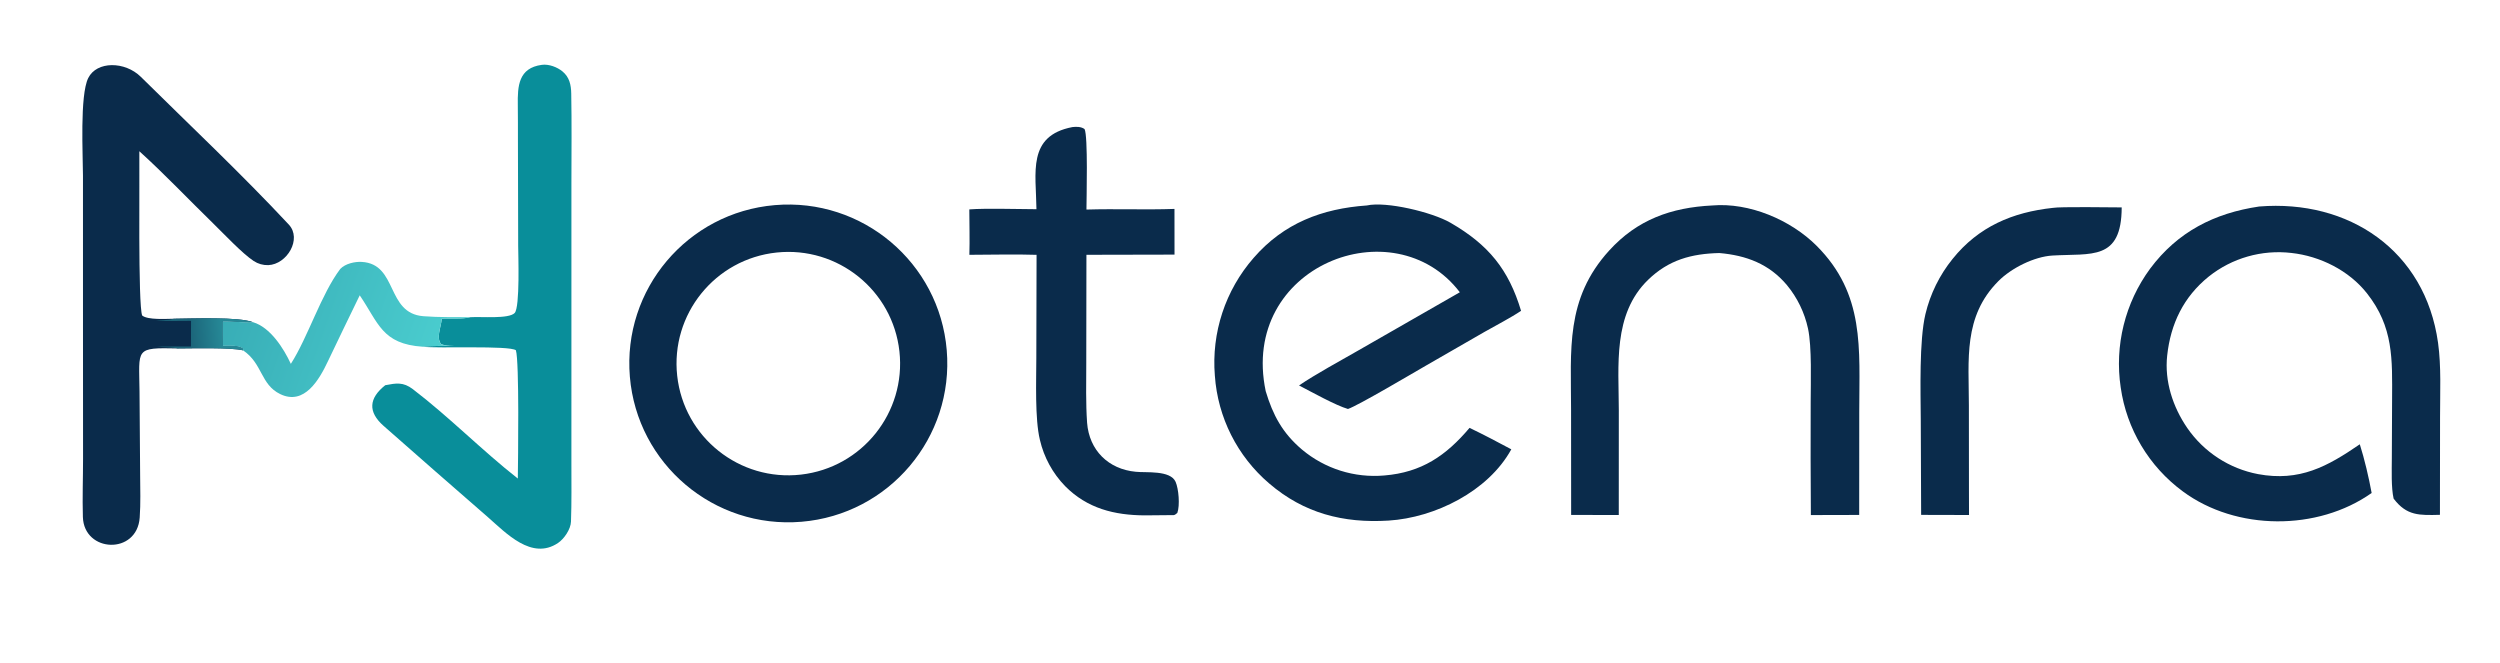
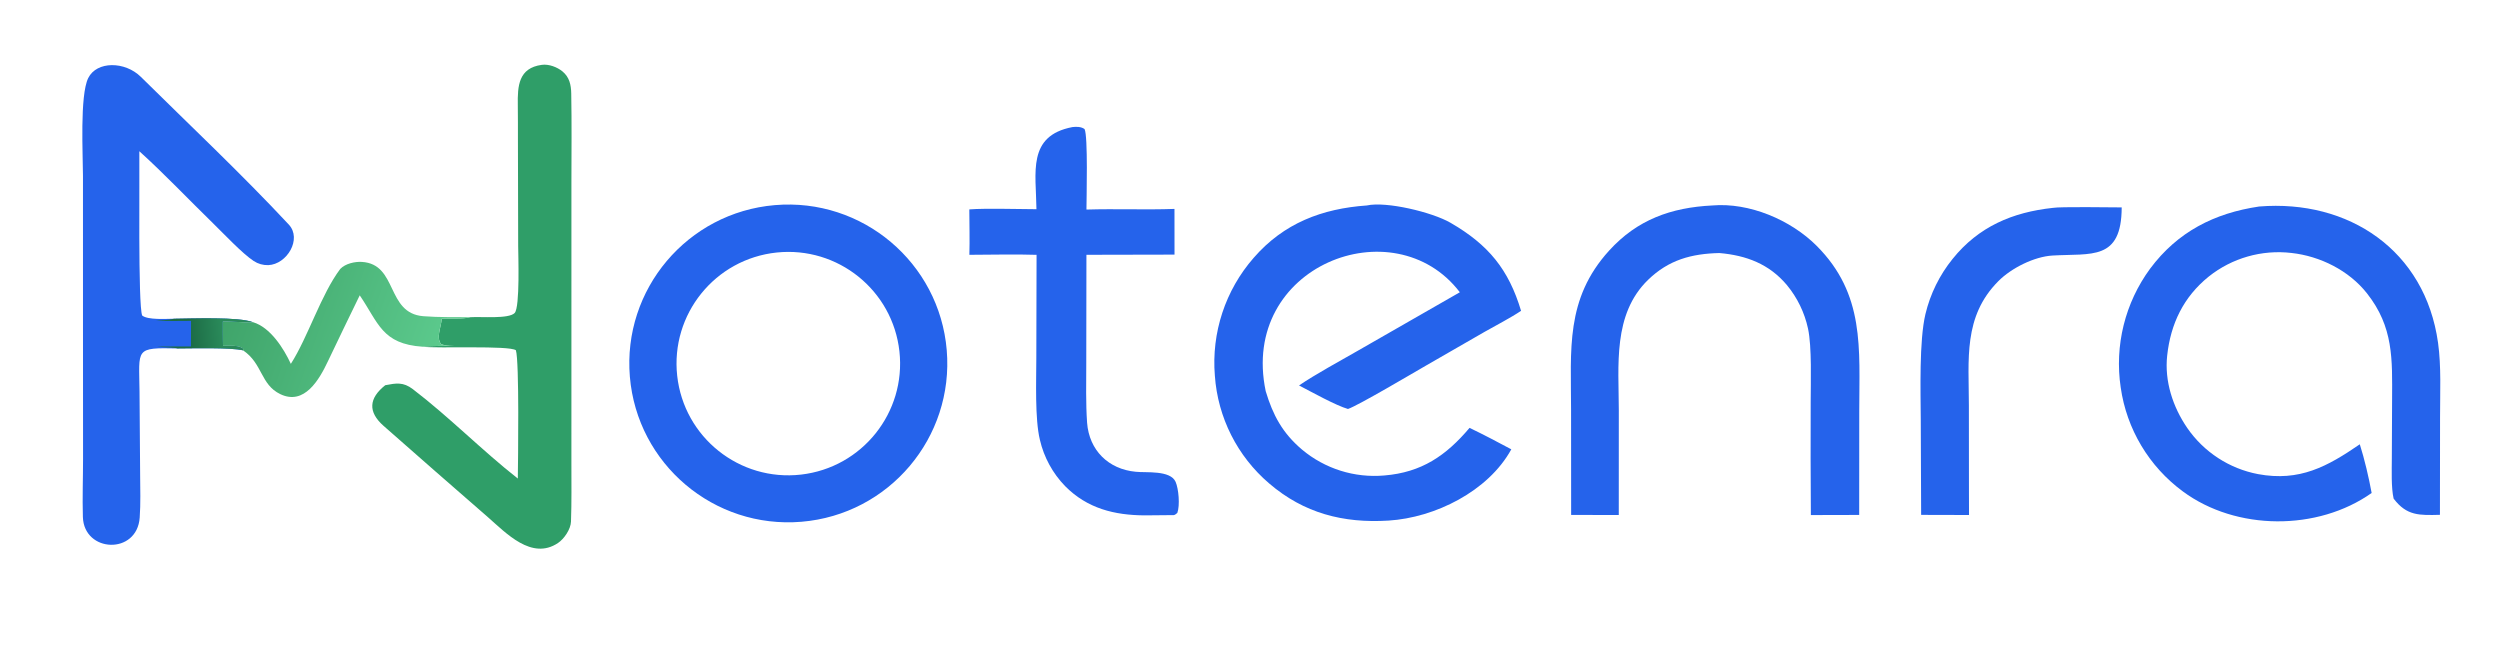
<svg xmlns="http://www.w3.org/2000/svg" width="970" height="257" viewBox="0 0 970 257">
-   <path fill="#0A2B4B" d="M300.614 79.588C334.588 76.69 364.472 101.884 367.333 135.838C370.194 169.792 344.948 199.625 310.967 202.446C277.041 205.262 247.245 180.083 244.388 146.184C241.532 112.285 266.694 82.482 300.614 79.588ZM310.805 184.142C334.524 181.425 351.585 160.065 348.979 136.351C346.372 112.637 325.077 95.487 301.334 97.979C277.432 100.489 260.13 121.943 262.754 145.815C265.378 169.688 286.928 186.877 310.805 184.142Z" />
-   <path fill="#0A2B4B" d="M530.335 79.719C537.861 78.049 555.656 82.305 562.791 86.431C577.57 94.976 585.359 104.573 590.172 120.6C586.375 123.173 580.147 126.418 576.028 128.756L553.281 141.849C548.613 144.525 527.091 157.288 523.013 158.685C518.398 157.367 508.774 152.034 504.029 149.55C510.318 145.262 520.213 139.885 527.015 135.98L566.417 113.398C540.923 79.977 480.882 103.162 491.092 151.768C493.89 161.074 497.573 167.982 505.158 174.421C514.046 181.881 525.537 185.502 537.099 184.486C551.611 183.299 561.071 176.784 570.185 166.014C575.754 168.682 580.942 171.435 586.389 174.338C577.435 190.634 556.751 200.869 538.755 201.987C521.182 203.079 505.877 199.123 492.409 187.548C480.072 177.002 472.49 161.947 471.365 145.763C469.992 129.115 475.425 112.622 486.424 100.044C498.11 86.582 512.955 80.943 530.335 79.719Z" />
-   <path fill="#0A2B4B" d="M876.552 80.125C911.218 77.311 940.96 97.058 945.96 132.991C947.254 142.283 946.728 152.455 946.74 161.906L946.695 199.75C938.806 199.946 933.82 200.217 928.723 193.457C927.75 189.162 928.011 182.471 928.029 177.865L928.131 154.997C928.198 139.355 928.729 126.924 918.377 113.806C911.387 104.949 900.227 99.37 889.072 98.148C877.585 96.805 866.037 100.101 856.994 107.304C847.208 115.197 842.197 125.64 840.865 137.969C839.781 147.91 843.062 157.896 848.65 166.048C855.094 175.399 864.967 181.835 876.129 183.959C892.267 186.95 903.036 181.008 915.602 172.383C917.446 178.185 919.104 185.306 920.198 191.277C899.244 206.096 867.667 205.987 846.963 190.682C833.827 181.017 825.132 166.479 822.836 150.34C820.404 134.074 824.504 117.506 834.244 104.248C844.904 89.94 859.171 82.691 876.552 80.125Z" />
-   <path fill="#0A2B4B" d="M68.939 135.195C52.179 134.853 53.964 135.128 54.133 151.866L54.375 184.309C54.41 189.861 54.597 195.252 54.206 200.814C53.184 215.368 32.58 214.499 32.159 200.596C31.932 193.118 32.223 185.427 32.223 177.892L32.199 127.579L32.194 68.225C32.194 60.407 30.905 37.005 34.237 30.279C37.528 23.635 48.482 23.725 54.65 29.822C73.668 48.619 93.764 67.525 112.035 87.112C117.279 92.715 111.343 102.581 104.089 102.87C102.083 102.935 100.107 102.375 98.433 101.268C94.015 98.368 86.794 90.662 82.719 86.692C73.174 77.393 63.955 67.637 54.065 58.678C54.219 67.041 53.514 118.413 55.167 122.426C57.401 124.208 64.38 123.697 67.534 123.669C74.538 123.606 92.432 122.844 98.192 125.016C94.77 125.311 90.441 124.602 86.433 124.709C86.457 127.626 86.382 131.33 86.535 134.182C88.863 134.155 92.509 133.834 94.326 135.266L94.302 135.926C89.354 134.781 74.795 135.18 68.939 135.195Z" />
+   <path fill="#2563EB" d="M300.614 79.588C334.588 76.69 364.472 101.884 367.333 135.838C370.194 169.792 344.948 199.625 310.967 202.446C277.041 205.262 247.245 180.083 244.388 146.184C241.532 112.285 266.694 82.482 300.614 79.588ZM310.805 184.142C334.524 181.425 351.585 160.065 348.979 136.351C346.372 112.637 325.077 95.487 301.334 97.979C277.432 100.489 260.13 121.943 262.754 145.815C265.378 169.688 286.928 186.877 310.805 184.142Z" />
+   <path fill="#2563EB" d="M530.335 79.719C537.861 78.049 555.656 82.305 562.791 86.431C577.57 94.976 585.359 104.573 590.172 120.6C586.375 123.173 580.147 126.418 576.028 128.756L553.281 141.849C548.613 144.525 527.091 157.288 523.013 158.685C518.398 157.367 508.774 152.034 504.029 149.55C510.318 145.262 520.213 139.885 527.015 135.98L566.417 113.398C540.923 79.977 480.882 103.162 491.092 151.768C493.89 161.074 497.573 167.982 505.158 174.421C514.046 181.881 525.537 185.502 537.099 184.486C551.611 183.299 561.071 176.784 570.185 166.014C575.754 168.682 580.942 171.435 586.389 174.338C577.435 190.634 556.751 200.869 538.755 201.987C521.182 203.079 505.877 199.123 492.409 187.548C480.072 177.002 472.49 161.947 471.365 145.763C469.992 129.115 475.425 112.622 486.424 100.044C498.11 86.582 512.955 80.943 530.335 79.719Z" />
+   <path fill="#2563EB" d="M876.552 80.125C911.218 77.311 940.96 97.058 945.96 132.991C947.254 142.283 946.728 152.455 946.74 161.906L946.695 199.75C938.806 199.946 933.82 200.217 928.723 193.457C927.75 189.162 928.011 182.471 928.029 177.865L928.131 154.997C928.198 139.355 928.729 126.924 918.377 113.806C911.387 104.949 900.227 99.37 889.072 98.148C877.585 96.805 866.037 100.101 856.994 107.304C847.208 115.197 842.197 125.64 840.865 137.969C839.781 147.91 843.062 157.896 848.65 166.048C855.094 175.399 864.967 181.835 876.129 183.959C892.267 186.95 903.036 181.008 915.602 172.383C917.446 178.185 919.104 185.306 920.198 191.277C899.244 206.096 867.667 205.987 846.963 190.682C833.827 181.017 825.132 166.479 822.836 150.34C820.404 134.074 824.504 117.506 834.244 104.248C844.904 89.94 859.171 82.691 876.552 80.125Z" />
+   <path fill="#2563EB" d="M68.939 135.195C52.179 134.853 53.964 135.128 54.133 151.866L54.375 184.309C54.41 189.861 54.597 195.252 54.206 200.814C53.184 215.368 32.58 214.499 32.159 200.596C31.932 193.118 32.223 185.427 32.223 177.892L32.199 127.579L32.194 68.225C32.194 60.407 30.905 37.005 34.237 30.279C37.528 23.635 48.482 23.725 54.65 29.822C73.668 48.619 93.764 67.525 112.035 87.112C117.279 92.715 111.343 102.581 104.089 102.87C102.083 102.935 100.107 102.375 98.433 101.268C94.015 98.368 86.794 90.662 82.719 86.692C73.174 77.393 63.955 67.637 54.065 58.678C54.219 67.041 53.514 118.413 55.167 122.426C57.401 124.208 64.38 123.697 67.534 123.669C74.538 123.606 92.432 122.844 98.192 125.016C94.77 125.311 90.441 124.602 86.433 124.709C86.457 127.626 86.382 131.33 86.535 134.182C88.863 134.155 92.509 133.834 94.326 135.266L94.302 135.926C89.354 134.781 74.795 135.18 68.939 135.195Z" />
  <defs>
    <linearGradient id="gradient_0" gradientUnits="userSpaceOnUse" x1="73.558" y1="129.788" x2="86.102" y2="128.67">
-       <stop offset="0" stop-color="#1B6479" />
-       <stop offset="1" stop-color="#268896" />
+       <stop offset="0" stop-color="#1C6B45" />
+       <stop offset="1" stop-color="#2A8A5A" />
    </linearGradient>
  </defs>
  <path fill="url(#gradient_0)" d="M67.534 123.669C74.538 123.606 92.432 122.844 98.192 125.016C94.77 125.311 90.441 124.602 86.433 124.709C86.457 127.626 86.382 131.33 86.535 134.182C88.863 134.155 92.509 133.834 94.326 135.266L94.302 135.926C89.354 134.781 74.795 135.18 68.939 135.195C67.421 134.789 63.067 134.757 60.928 134.46L74.094 134.416L74.123 124.5C70.602 124.496 63.731 124.683 60.474 124.338C62.785 124.259 65.143 124.26 67.387 123.707L67.534 123.669Z" />
-   <path fill="#098E9A" d="M182.48 123.077C186.835 122.791 197.376 123.832 199.687 121.442C201.81 119.247 201.058 98.431 201.054 95.446L200.956 53.87C200.937 49.608 200.986 45.256 200.91 40.823C200.781 33.337 201.188 26.371 210.237 25.158C212.952 24.794 216.165 26.02 218.237 27.707C220.943 29.954 221.578 32.894 221.642 36.312C221.851 47.615 221.73 58.949 221.712 70.263L221.709 133.106L221.704 179.624C221.702 187.2 221.816 194.841 221.543 202.391C221.435 205.359 218.879 209.092 216.496 210.687C206.311 217.507 196.352 206.817 189.366 200.718C175.695 188.784 162.403 177.25 148.851 165.256C142.64 159.791 143.123 154.499 149.48 149.464C153.685 148.664 156.428 148.128 160.177 150.989C174.213 161.701 187.061 174.799 200.913 185.675C201.002 179.046 201.533 140.181 200.166 135.897C197.565 133.975 169.787 135.264 163.973 134.528C166.272 134.19 173.868 134.206 176.702 134.119C174.942 134.091 172.631 134.22 171.104 133.485C169.258 130.954 170.915 127.69 171.447 123.615C174.565 123.469 179.642 123.878 182.48 123.077Z" />
-   <path fill="#0A2B4B" d="M664.359 79.722C678.672 78.492 694.752 85.274 704.839 95.358C723.629 114.142 721.408 135.2 721.391 159.52L721.366 199.798L702.617 199.845C702.511 185.236 702.487 170.627 702.545 156.018C702.551 148.223 703.044 134.624 701.509 127.477C700.169 121.291 697.368 115.516 693.34 110.632C686.431 102.395 677.551 99.093 667.127 98.177C656.26 98.436 647.414 100.842 639.442 108.588C625.674 121.964 628.085 141.846 628.099 159.239L628.085 199.824L609.604 199.792L609.576 159.145C609.569 135.702 607.277 116.008 624.34 97.233C635.282 85.193 648.443 80.519 664.359 79.722Z" />
-   <path fill="#0A2B4B" d="M416.08 49.309C417.654 49.116 419.498 49.131 420.807 50.077C422.183 52.716 421.565 76.757 421.542 81.31C432.887 80.957 444.466 81.468 455.695 81.06L455.713 98.788L421.534 98.863L421.471 140.894C421.463 148.603 421.256 156.366 421.792 164.043C422.605 174.689 430.062 182.079 440.703 183.05C444.602 183.49 454.091 182.343 456.129 186.949C457.312 189.623 457.878 196.085 456.797 199.027C455.483 200.176 455.512 199.816 453.385 199.878C450.337 199.932 447.288 199.96 444.239 199.963C432.417 199.915 421.829 197.294 413.242 188.593C408.421 183.616 405.048 177.422 403.482 170.675C401.492 162.438 402.086 147.761 402.092 138.836L402.188 98.875C394.016 98.594 384.399 98.853 376.115 98.866C376.287 93.33 376.115 86.856 376.094 81.25C382.523 80.743 395.248 81.164 402.145 81.173C401.983 66.959 398.471 52.714 416.08 49.309Z" />
-   <path fill="#0A2B4B" d="M796.526 80.653C799 80.158 819.444 80.448 823.22 80.472C823.159 101.304 811.447 98.252 796.352 99.149C789.313 99.567 780.442 103.969 775.368 109.073C761.646 122.877 763.922 139.454 763.926 157.382L763.956 190.62L763.979 199.822L745.403 199.775L745.259 163.047C745.189 151.748 744.62 132.199 747.065 121.883C748.937 114.045 752.539 106.724 757.608 100.458C767.693 87.918 780.861 82.342 796.526 80.653Z" />
+   <path fill="#2F9E68" d="M182.48 123.077C186.835 122.791 197.376 123.832 199.687 121.442C201.81 119.247 201.058 98.431 201.054 95.446L200.956 53.87C200.937 49.608 200.986 45.256 200.91 40.823C200.781 33.337 201.188 26.371 210.237 25.158C212.952 24.794 216.165 26.02 218.237 27.707C220.943 29.954 221.578 32.894 221.642 36.312C221.851 47.615 221.73 58.949 221.712 70.263L221.709 133.106L221.704 179.624C221.702 187.2 221.816 194.841 221.543 202.391C221.435 205.359 218.879 209.092 216.496 210.687C206.311 217.507 196.352 206.817 189.366 200.718C175.695 188.784 162.403 177.25 148.851 165.256C142.64 159.791 143.123 154.499 149.48 149.464C153.685 148.664 156.428 148.128 160.177 150.989C174.213 161.701 187.061 174.799 200.913 185.675C201.002 179.046 201.533 140.181 200.166 135.897C197.565 133.975 169.787 135.264 163.973 134.528C166.272 134.19 173.868 134.206 176.702 134.119C174.942 134.091 172.631 134.22 171.104 133.485C169.258 130.954 170.915 127.69 171.447 123.615C174.565 123.469 179.642 123.878 182.48 123.077Z" />
+   <path fill="#2563EB" d="M664.359 79.722C678.672 78.492 694.752 85.274 704.839 95.358C723.629 114.142 721.408 135.2 721.391 159.52L721.366 199.798L702.617 199.845C702.511 185.236 702.487 170.627 702.545 156.018C702.551 148.223 703.044 134.624 701.509 127.477C700.169 121.291 697.368 115.516 693.34 110.632C686.431 102.395 677.551 99.093 667.127 98.177C656.26 98.436 647.414 100.842 639.442 108.588C625.674 121.964 628.085 141.846 628.099 159.239L628.085 199.824L609.604 199.792L609.576 159.145C609.569 135.702 607.277 116.008 624.34 97.233C635.282 85.193 648.443 80.519 664.359 79.722Z" />
+   <path fill="#2563EB" d="M416.08 49.309C417.654 49.116 419.498 49.131 420.807 50.077C422.183 52.716 421.565 76.757 421.542 81.31C432.887 80.957 444.466 81.468 455.695 81.06L455.713 98.788L421.534 98.863L421.471 140.894C421.463 148.603 421.256 156.366 421.792 164.043C422.605 174.689 430.062 182.079 440.703 183.05C444.602 183.49 454.091 182.343 456.129 186.949C457.312 189.623 457.878 196.085 456.797 199.027C455.483 200.176 455.512 199.816 453.385 199.878C450.337 199.932 447.288 199.96 444.239 199.963C432.417 199.915 421.829 197.294 413.242 188.593C408.421 183.616 405.048 177.422 403.482 170.675C401.492 162.438 402.086 147.761 402.092 138.836L402.188 98.875C394.016 98.594 384.399 98.853 376.115 98.866C376.287 93.33 376.115 86.856 376.094 81.25C382.523 80.743 395.248 81.164 402.145 81.173C401.983 66.959 398.471 52.714 416.08 49.309Z" />
+   <path fill="#2563EB" d="M796.526 80.653C799 80.158 819.444 80.448 823.22 80.472C823.159 101.304 811.447 98.252 796.352 99.149C789.313 99.567 780.442 103.969 775.368 109.073C761.646 122.877 763.922 139.454 763.926 157.382L763.956 190.62L763.979 199.822L745.403 199.775L745.259 163.047C745.189 151.748 744.62 132.199 747.065 121.883C748.937 114.045 752.539 106.724 757.608 100.458C767.693 87.918 780.861 82.342 796.526 80.653Z" />
  <defs>
    <linearGradient id="gradient_1" gradientUnits="userSpaceOnUse" x1="89.688" y1="114.595" x2="167.072" y2="141.865">
-       <stop offset="0" stop-color="#38ADB6" />
-       <stop offset="1" stop-color="#4ACCCE" />
+       <stop offset="0" stop-color="#3FA46A" />
+       <stop offset="1" stop-color="#5BC98C" />
    </linearGradient>
  </defs>
  <path fill="url(#gradient_1)" d="M112.849 141.181C119.534 130.732 124.55 114.276 132.023 104.34C134.029 102.257 137.694 101.467 140.355 101.619C154.444 102.423 149.702 121.555 164.279 122.689C170.485 123.172 176.317 123.007 182.48 123.077C179.642 123.878 174.565 123.469 171.447 123.615C170.915 127.69 169.258 130.954 171.104 133.485C172.631 134.22 174.942 134.091 176.702 134.119C173.868 134.206 166.272 134.19 163.973 134.528C148.193 133.454 146.905 125.342 139.576 114.589C135.485 123.073 131.247 131.665 127.279 140.08C123.915 147.213 118.131 157.454 108.737 152.916C101.043 149.2 101.942 141.095 94.302 135.926L94.326 135.266C92.509 133.834 88.863 134.155 86.535 134.182C86.382 131.33 86.457 127.626 86.433 124.709C90.441 124.602 94.77 125.311 98.192 125.016C104.882 127.006 110.065 135.157 112.849 141.181Z" />
</svg>
